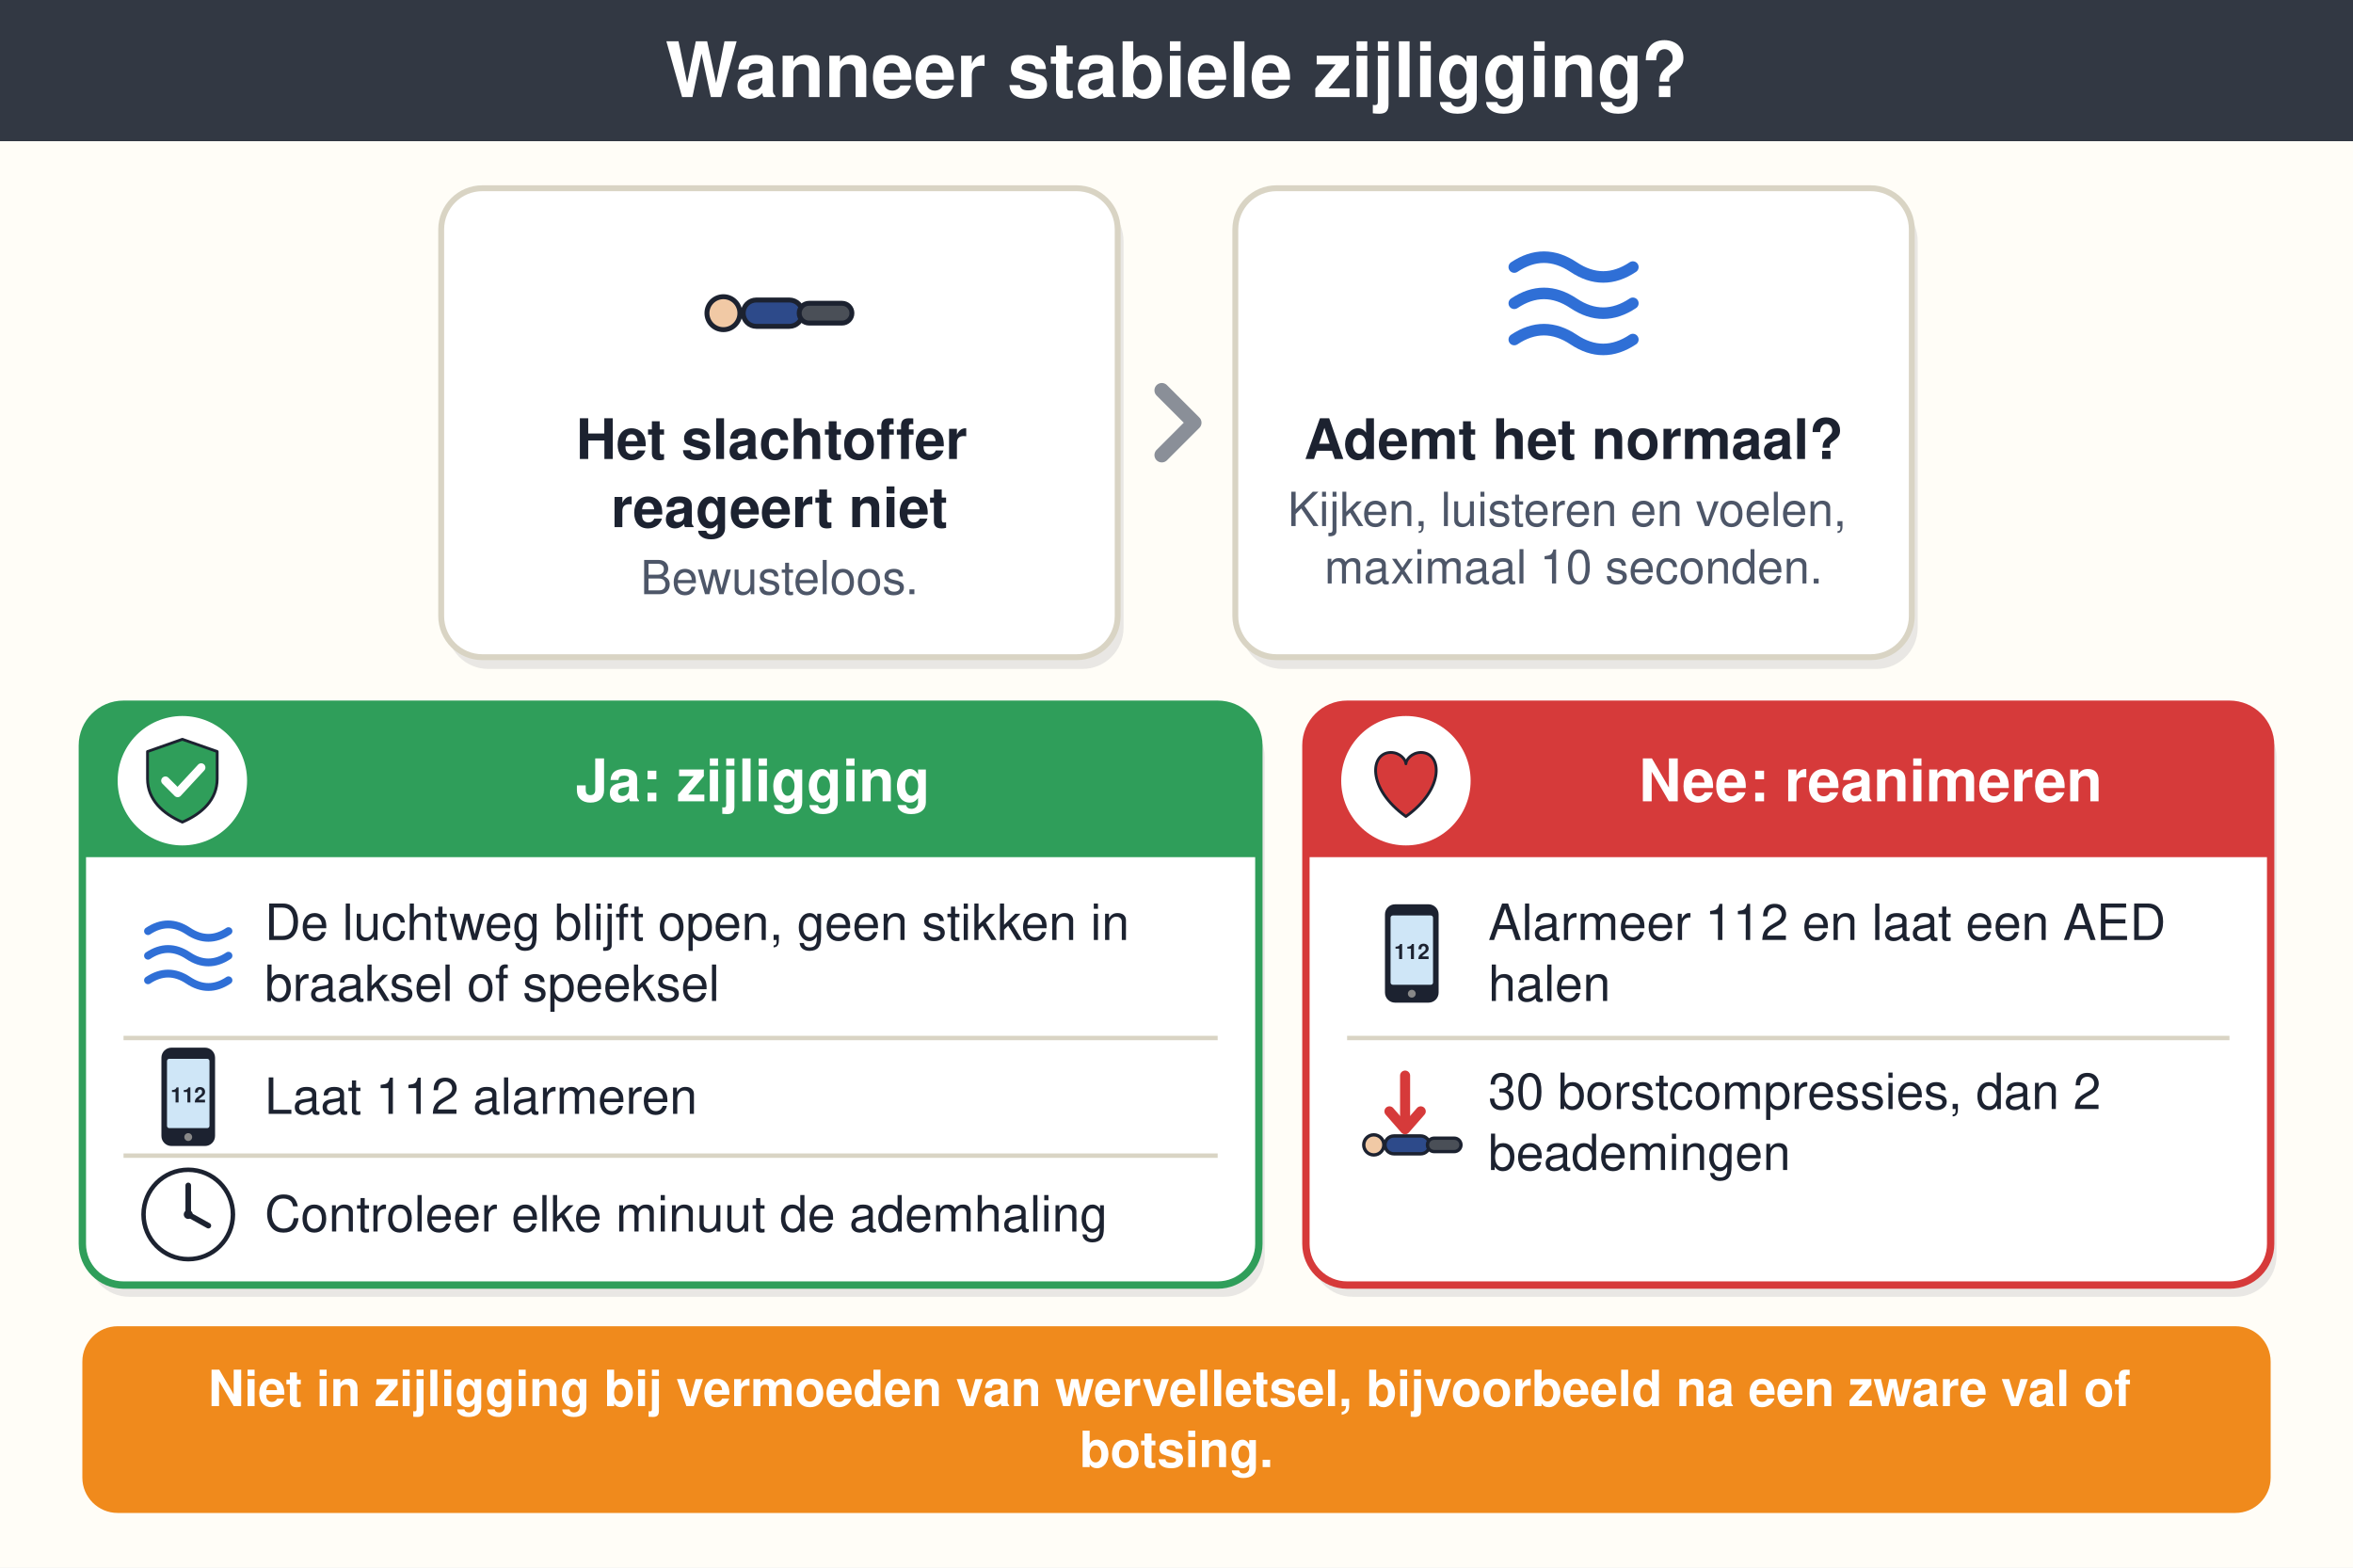
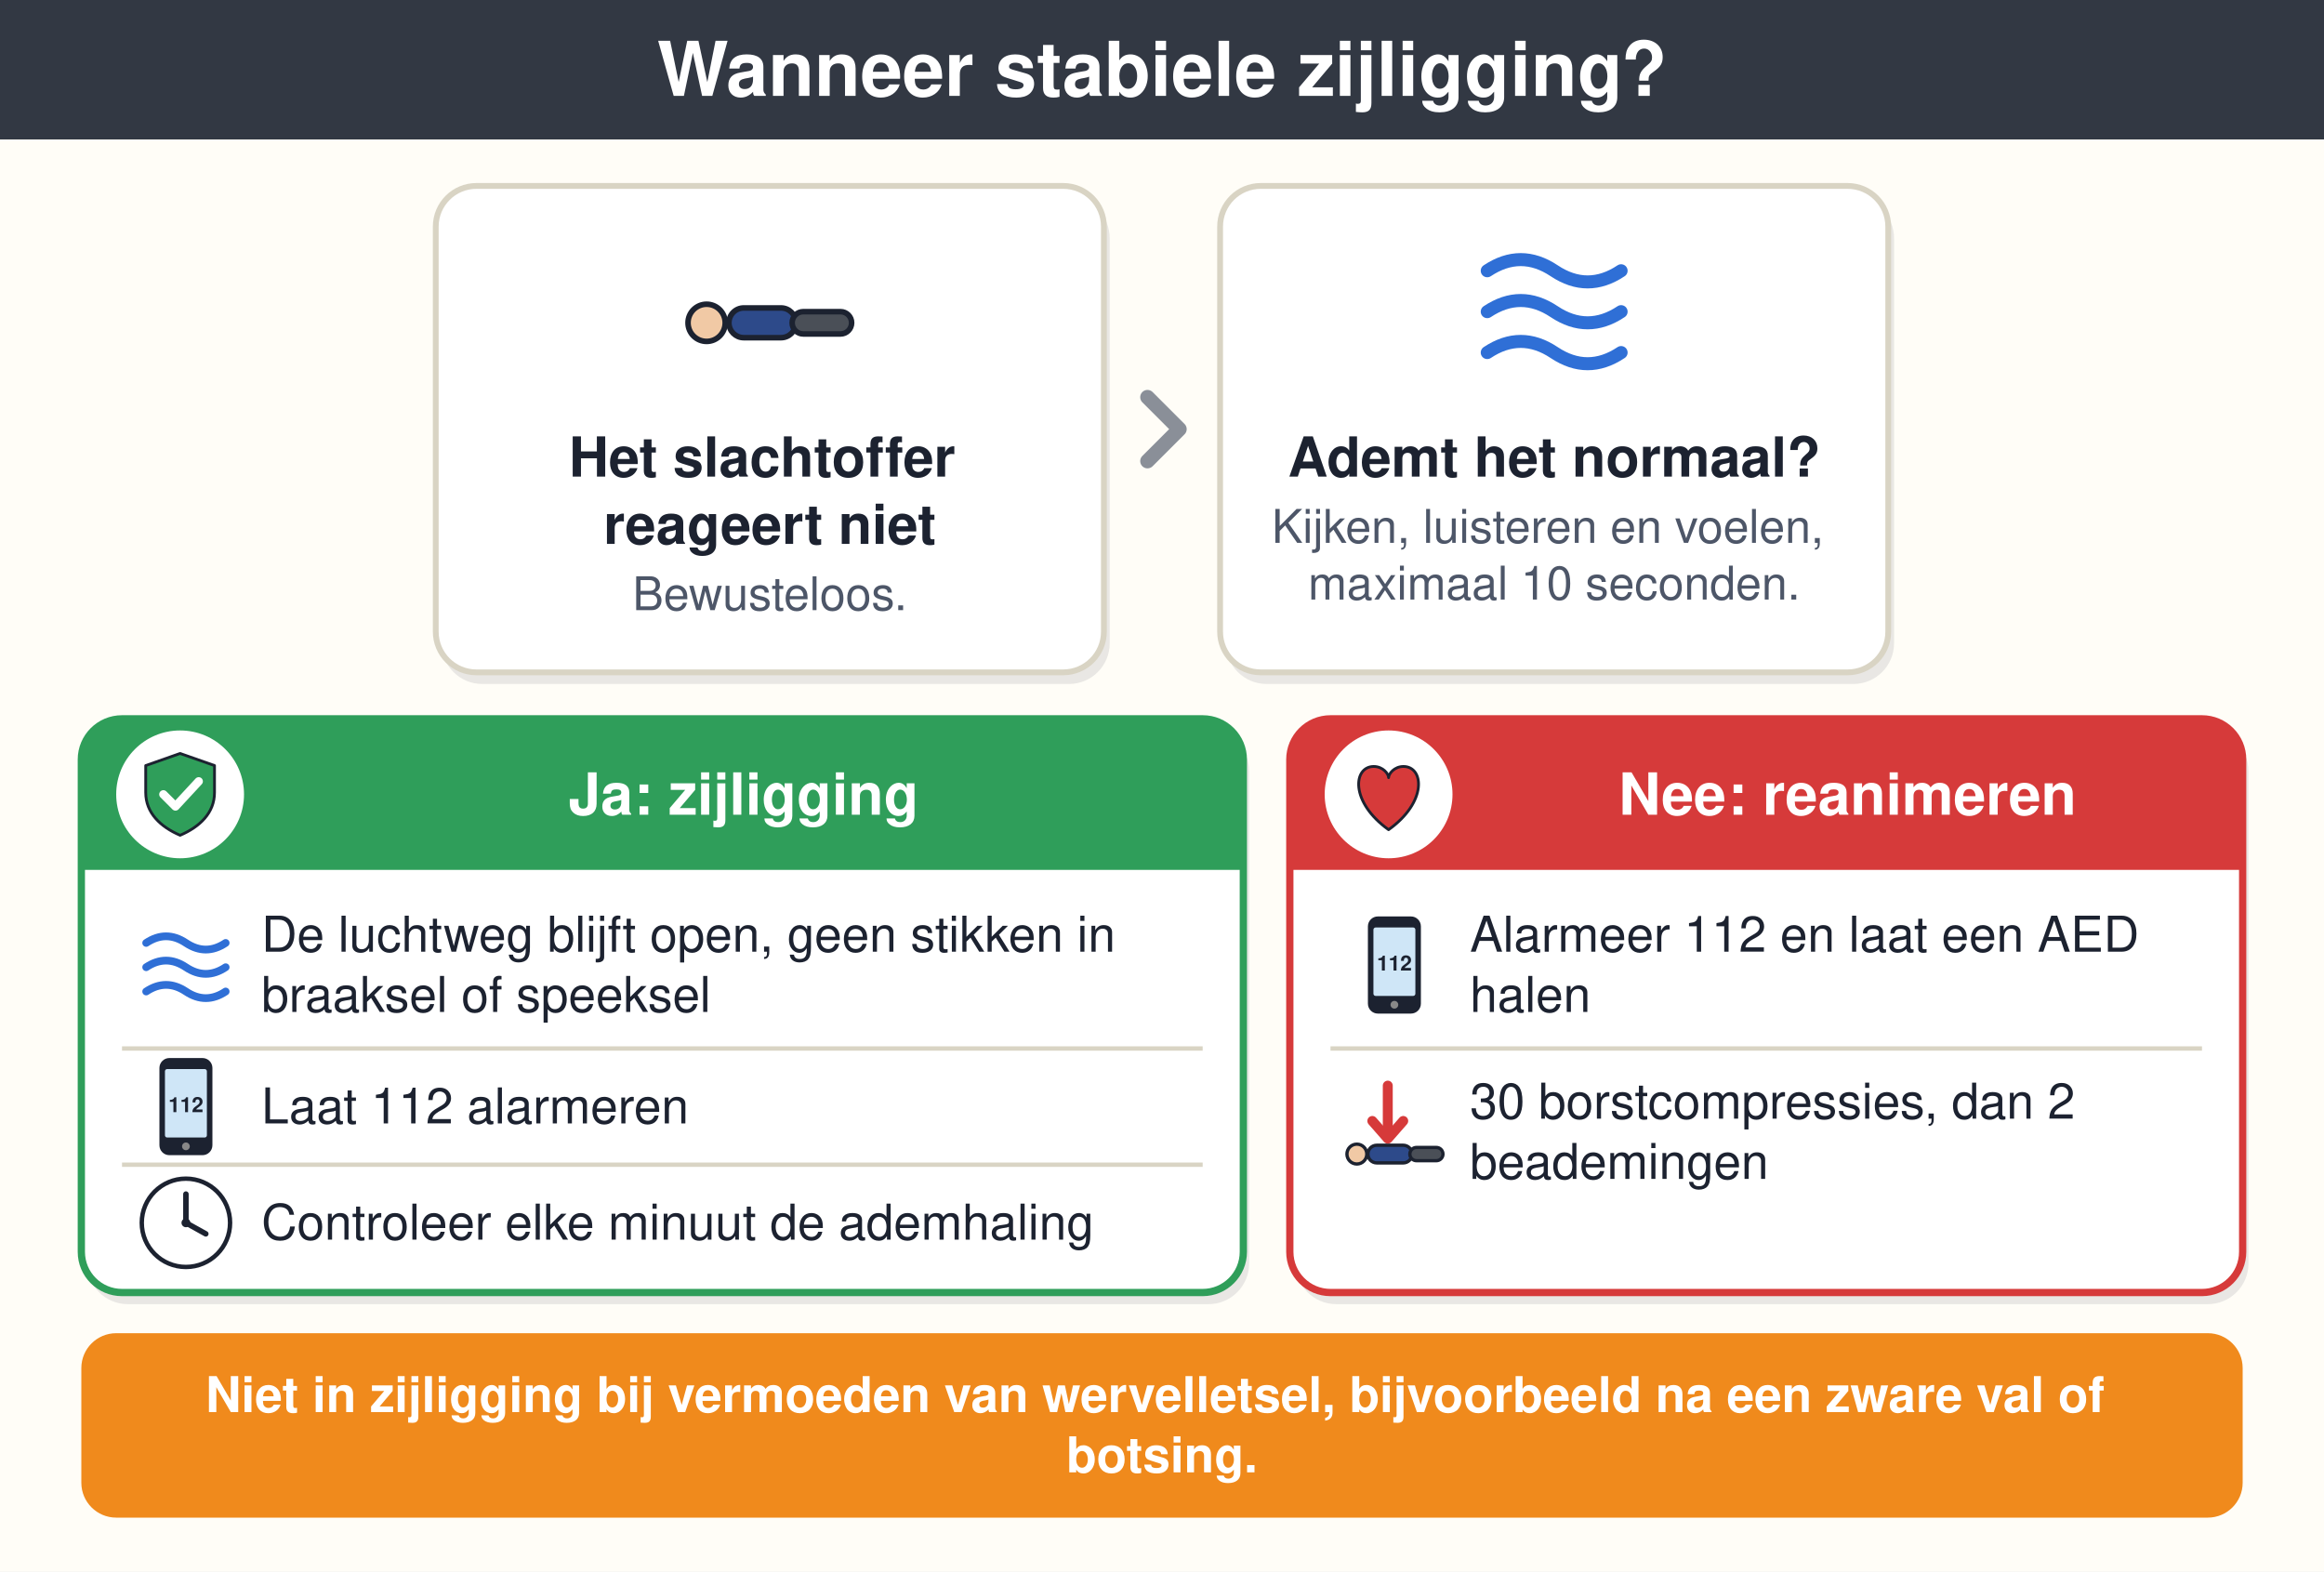
- <svg xmlns="http://www.w3.org/2000/svg" viewBox="0 0 800 533" width="800" height="533" role="img" aria-labelledby="t d">
-   <rect width="800" height="533" fill="#fffdf7" />
-   <rect x="152" y="68" width="230" height="159.44" rx="14" fill="#1c2230" opacity=".10" />
-   <rect x="150" y="64" width="230" height="159.44" rx="14" fill="#fff" stroke="#d9d4c4" stroke-width="2" />
-   <g transform="translate(237 74) scale(0.56)">
+ <svg xmlns="http://www.w3.org/2000/svg" viewBox="0 0 800 541" width="800" height="541" role="img" aria-labelledby="t d">
+   <rect width="800" height="541" fill="#fffdf7" />
+   <rect x="152" y="68" width="230" height="167.44" rx="14" fill="#1c2230" opacity=".10" />
+   <rect x="150" y="64" width="230" height="167.44" rx="14" fill="#fff" stroke="#d9d4c4" stroke-width="2" />
+   <g transform="translate(233 74) scale(0.64)">
    <circle cx="16" cy="58" r="10" fill="#f1c9a5" stroke="#1c2230" stroke-width="3" stroke-linejoin="round" stroke-linecap="round" />
    <rect x="28" y="50" width="36" height="16" rx="8" fill="#2d4a8a" stroke="#1c2230" stroke-width="3" stroke-linejoin="round" stroke-linecap="round" />
    <rect x="62" y="52" width="32" height="12" rx="6" fill="#4a4f57" stroke="#1c2230" stroke-width="3" stroke-linejoin="round" stroke-linecap="round" />
  </g>
-   <text x="265" y="156.05" font-family="Segoe UI, Helvetica, Arial, sans-serif" font-size="19" font-weight="700" fill="#1c2230" text-anchor="middle">
+   <text x="265" y="164.05" font-family="Segoe UI, Helvetica, Arial, sans-serif" font-size="19" font-weight="700" fill="#1c2230" text-anchor="middle">
    <tspan x="265" dy="0">Het slachtoffer</tspan>
    <tspan x="265" dy="23.18">reageert niet</tspan>
  </text>
-   <text x="265" y="202.03" font-family="Segoe UI, Helvetica, Arial, sans-serif" font-size="16" font-weight="500" fill="#4d5668" text-anchor="middle">
+   <text x="265" y="210.03" font-family="Segoe UI, Helvetica, Arial, sans-serif" font-size="16" font-weight="500" fill="#4d5668" text-anchor="middle">
    <tspan x="265" dy="0">Bewusteloos.</tspan>
  </text>
-   <path d="M395 132.72 L406 143.72 L395 154.72" fill="none" stroke="#8a8f98" stroke-width="5" stroke-linecap="round" stroke-linejoin="round" />
-   <rect x="422" y="68" width="230" height="159.44" rx="14" fill="#1c2230" opacity=".10" />
-   <rect x="420" y="64" width="230" height="159.44" rx="14" fill="#fff" stroke="#d9d4c4" stroke-width="2" />
-   <g transform="translate(507 74) scale(0.56)">
+   <path d="M395 136.72 L406 147.72 L395 158.72" fill="none" stroke="#8a8f98" stroke-width="5" stroke-linecap="round" stroke-linejoin="round" />
+   <rect x="422" y="68" width="230" height="167.44" rx="14" fill="#1c2230" opacity=".10" />
+   <rect x="420" y="64" width="230" height="167.44" rx="14" fill="#fff" stroke="#d9d4c4" stroke-width="2" />
+   <g transform="translate(503 74) scale(0.64)">
    <g fill="none" stroke="#2f6fd6" stroke-width="7" stroke-linecap="round">
      <path d="M14 30 Q32 18 50 30 T86 30" />
      <path d="M14 52 Q32 40 50 52 T86 52" />
      <path d="M14 74 Q32 62 50 74 T86 74" />
    </g>
  </g>
-   <text x="535" y="156.05" font-family="Segoe UI, Helvetica, Arial, sans-serif" font-size="19" font-weight="700" fill="#1c2230" text-anchor="middle">
+   <text x="535" y="164.05" font-family="Segoe UI, Helvetica, Arial, sans-serif" font-size="19" font-weight="700" fill="#1c2230" text-anchor="middle">
    <tspan x="535" dy="0">Ademt het normaal?</tspan>
  </text>
-   <text x="535" y="178.85" font-family="Segoe UI, Helvetica, Arial, sans-serif" font-size="16" font-weight="500" fill="#4d5668" text-anchor="middle">
+   <text x="535" y="186.85" font-family="Segoe UI, Helvetica, Arial, sans-serif" font-size="16" font-weight="500" fill="#4d5668" text-anchor="middle">
    <tspan x="535" dy="0">Kijken, luisteren en voelen,</tspan>
    <tspan x="535" dy="19.52">maximaal 10 seconden.</tspan>
  </text>
-   <rect x="30" y="243.44" width="400" height="197.48" rx="14" fill="#1c2230" opacity=".10" />
-   <rect x="28" y="239.44" width="400" height="197.48" rx="14" fill="#fff" stroke="#2f9e5a" stroke-width="2.5" />
-   <path d="M28 291.44 V253.44 Q28 239.44 42 239.44 H414 Q428 239.44 428 253.44 V291.44 Z" fill="#2f9e5a" />
-   <circle cx="62" cy="265.44" r="22" fill="#fff" />
-   <g transform="translate(46 249.44) scale(0.32)">
+   <rect x="30" y="251.44" width="400" height="197.48" rx="14" fill="#1c2230" opacity=".10" />
+   <rect x="28" y="247.44" width="400" height="197.48" rx="14" fill="#fff" stroke="#2f9e5a" stroke-width="2.5" />
+   <path d="M28 299.44 V261.44 Q28 247.44 42 247.44 H414 Q428 247.44 428 261.44 V299.44 Z" fill="#2f9e5a" />
+   <circle cx="62" cy="273.44" r="22" fill="#fff" />
+   <g transform="translate(46 257.44) scale(0.32)">
    <path d="M50 6 L87 19 V48 C87 70 71 85 50 94 C29 85 13 70 13 48 V19 Z" fill="#2f9e5a" stroke="#1c2230" stroke-width="3" stroke-linejoin="round" stroke-linecap="round" />
    <path d="M32 50 L45 63 L70 36" fill="none" stroke="#fff" stroke-width="9" stroke-linecap="round" stroke-linejoin="round" />
  </g>
-   <text x="256" y="272.44" font-family="Segoe UI, Helvetica, Arial, sans-serif" font-size="20" font-weight="700" fill="#fff" text-anchor="middle">
+   <text x="256" y="280.44" font-family="Segoe UI, Helvetica, Arial, sans-serif" font-size="20" font-weight="700" fill="#fff" text-anchor="middle">
    <tspan x="256" dy="0">Ja: zijligging</tspan>
  </text>
-   <g transform="translate(45 305.18) scale(0.38)">
+   <g transform="translate(45 313.18) scale(0.38)">
    <g fill="none" stroke="#2f6fd6" stroke-width="7" stroke-linecap="round">
      <path d="M14 30 Q32 18 50 30 T86 30" />
      <path d="M14 52 Q32 40 50 52 T86 52" />
      <path d="M14 74 Q32 62 50 74 T86 74" />
    </g>
  </g>
-   <text x="90" y="319.59" font-family="Segoe UI, Helvetica, Arial, sans-serif" font-size="17" font-weight="500" fill="#1c2230" text-anchor="start">
+   <text x="90" y="327.59" font-family="Segoe UI, Helvetica, Arial, sans-serif" font-size="17" font-weight="500" fill="#1c2230" text-anchor="start">
    <tspan x="90" dy="0">De luchtweg blijft open, geen stikken in</tspan>
    <tspan x="90" dy="20.74">braaksel of speeksel</tspan>
  </text>
-   <line x1="42" y1="352.92" x2="414" y2="352.92" stroke="#d9d4c4" stroke-width="1.5" />
-   <g transform="translate(45 353.92) scale(0.38)">
+   <line x1="42" y1="360.92" x2="414" y2="360.92" stroke="#d9d4c4" stroke-width="1.5" />
+   <g transform="translate(45 361.92) scale(0.38)">
    <rect x="26" y="6" width="48" height="88" rx="9" fill="#1c2230" />
    <rect x="31" y="16" width="38" height="62" rx="2" fill="#cfe6f7" />
    <text x="50" y="55" text-anchor="middle" font-family="Segoe UI, Helvetica, Arial, sans-serif" font-size="19" font-weight="800" fill="#1c2230">112</text>
    <circle cx="50" cy="86" r="3.5" fill="#888" />
  </g>
-   <text x="90" y="378.7" font-family="Segoe UI, Helvetica, Arial, sans-serif" font-size="17" font-weight="500" fill="#1c2230" text-anchor="start">
+   <text x="90" y="386.7" font-family="Segoe UI, Helvetica, Arial, sans-serif" font-size="17" font-weight="500" fill="#1c2230" text-anchor="start">
    <tspan x="90" dy="0">Laat 112 alarmeren</tspan>
  </text>
-   <line x1="42" y1="392.92" x2="414" y2="392.92" stroke="#d9d4c4" stroke-width="1.5" />
-   <g transform="translate(45 393.92) scale(0.38)">
+   <line x1="42" y1="400.92" x2="414" y2="400.92" stroke="#d9d4c4" stroke-width="1.5" />
+   <g transform="translate(45 401.92) scale(0.38)">
    <circle cx="50" cy="50" r="40" fill="#fff" stroke="#1c2230" stroke-width="4" stroke-linejoin="round" stroke-linecap="round" />
    <path d="M50 50 V24 M50 50 L68 60" fill="none" stroke="#1c2230" stroke-width="5" stroke-linejoin="round" stroke-linecap="round" />
    <circle cx="50" cy="50" r="4" fill="#1c2230" />
  </g>
-   <text x="90" y="418.7" font-family="Segoe UI, Helvetica, Arial, sans-serif" font-size="17" font-weight="500" fill="#1c2230" text-anchor="start">
+   <text x="90" y="426.7" font-family="Segoe UI, Helvetica, Arial, sans-serif" font-size="17" font-weight="500" fill="#1c2230" text-anchor="start">
    <tspan x="90" dy="0">Controleer elke minuut de ademhaling</tspan>
  </text>
-   <rect x="446" y="243.44" width="328" height="197.48" rx="14" fill="#1c2230" opacity=".10" />
-   <rect x="444" y="239.44" width="328" height="197.48" rx="14" fill="#fff" stroke="#d63a3a" stroke-width="2.5" />
-   <path d="M444 291.44 V253.44 Q444 239.44 458 239.44 H758 Q772 239.44 772 253.44 V291.44 Z" fill="#d63a3a" />
-   <circle cx="478" cy="265.44" r="22" fill="#fff" />
-   <g transform="translate(462 249.44) scale(0.32)">
+   <rect x="446" y="251.44" width="328" height="197.48" rx="14" fill="#1c2230" opacity=".10" />
+   <rect x="444" y="247.44" width="328" height="197.48" rx="14" fill="#fff" stroke="#d63a3a" stroke-width="2.5" />
+   <path d="M444 299.44 V261.44 Q444 247.44 458 247.44 H758 Q772 247.44 772 261.44 V299.44 Z" fill="#d63a3a" />
+   <circle cx="478" cy="273.44" r="22" fill="#fff" />
+   <g transform="translate(462 257.44) scale(0.32)">
    <path d="M50 88 C8 58 12 20 34 20 C44 20 50 28 50 32 C50 28 56 20 66 20 C88 20 92 58 50 88 Z" fill="#d63a3a" stroke="#1c2230" stroke-width="3" stroke-linejoin="round" stroke-linecap="round" />
  </g>
-   <text x="636" y="272.44" font-family="Segoe UI, Helvetica, Arial, sans-serif" font-size="20" font-weight="700" fill="#fff" text-anchor="middle">
+   <text x="636" y="280.44" font-family="Segoe UI, Helvetica, Arial, sans-serif" font-size="20" font-weight="700" fill="#fff" text-anchor="middle">
    <tspan x="636" dy="0">Nee: reanimeren</tspan>
  </text>
-   <g transform="translate(461 305.18) scale(0.38)">
+   <g transform="translate(461 313.18) scale(0.38)">
    <rect x="26" y="6" width="48" height="88" rx="9" fill="#1c2230" />
    <rect x="31" y="16" width="38" height="62" rx="2" fill="#cfe6f7" />
    <text x="50" y="55" text-anchor="middle" font-family="Segoe UI, Helvetica, Arial, sans-serif" font-size="19" font-weight="800" fill="#1c2230">112</text>
    <circle cx="50" cy="86" r="3.5" fill="#888" />
  </g>
-   <text x="506" y="319.59" font-family="Segoe UI, Helvetica, Arial, sans-serif" font-size="17" font-weight="500" fill="#1c2230" text-anchor="start">
+   <text x="506" y="327.59" font-family="Segoe UI, Helvetica, Arial, sans-serif" font-size="17" font-weight="500" fill="#1c2230" text-anchor="start">
    <tspan x="506" dy="0">Alarmeer 112 en laat een AED</tspan>
    <tspan x="506" dy="20.74">halen</tspan>
  </text>
-   <line x1="458" y1="352.92" x2="758" y2="352.92" stroke="#d9d4c4" stroke-width="1.5" />
-   <g transform="translate(461 362.66) scale(0.38)">
+   <line x1="458" y1="360.92" x2="758" y2="360.92" stroke="#d9d4c4" stroke-width="1.5" />
+   <g transform="translate(461 370.66) scale(0.38)">
    <circle cx="16" cy="70" r="9" fill="#f1c9a5" stroke="#1c2230" stroke-width="3" stroke-linejoin="round" stroke-linecap="round" />
    <rect x="26" y="62" width="40" height="16" rx="8" fill="#2d4a8a" stroke="#1c2230" stroke-width="3" stroke-linejoin="round" stroke-linecap="round" />
    <rect x="64" y="64" width="30" height="12" rx="6" fill="#4a4f57" stroke="#1c2230" stroke-width="3" stroke-linejoin="round" stroke-linecap="round" />
    <path d="M44 8 V54" stroke="#d63a3a" stroke-width="9" stroke-linecap="round" />
    <path d="M30 40 L44 56 L58 40" fill="none" stroke="#d63a3a" stroke-width="9" stroke-linecap="round" stroke-linejoin="round" />
  </g>
-   <text x="506" y="377.07" font-family="Segoe UI, Helvetica, Arial, sans-serif" font-size="17" font-weight="500" fill="#1c2230" text-anchor="start">
+   <text x="506" y="385.07" font-family="Segoe UI, Helvetica, Arial, sans-serif" font-size="17" font-weight="500" fill="#1c2230" text-anchor="start">
    <tspan x="506" dy="0">30 borstcompressies, dan 2</tspan>
    <tspan x="506" dy="20.74">beademingen</tspan>
  </text>
-   <rect x="28" y="450.92" width="744" height="63.48" rx="12" fill="#f08a1c" />
-   <text x="400" y="478.07" font-family="Segoe UI, Helvetica, Arial, sans-serif" font-size="17" font-weight="700" fill="#fff" text-anchor="middle">
+   <rect x="28" y="458.92" width="744" height="63.48" rx="12" fill="#f08a1c" />
+   <text x="400" y="486.07" font-family="Segoe UI, Helvetica, Arial, sans-serif" font-size="17" font-weight="700" fill="#fff" text-anchor="middle">
    <tspan x="400" dy="0">Niet in zijligging bij vermoeden van wervelletsel, bijvoorbeeld na een zware val of</tspan>
    <tspan x="400" dy="20.74">botsing.</tspan>
  </text>
  <rect x="0" y="0" width="800" height="48" fill="#1c2230" opacity="0.9" />
  <text x="400" y="33" font-family="Segoe UI, Helvetica, Arial, sans-serif" font-size="26" font-weight="700" fill="#fff" text-anchor="middle">
    <tspan x="400" dy="0">Wanneer stabiele zijligging?</tspan>
  </text>
</svg>
